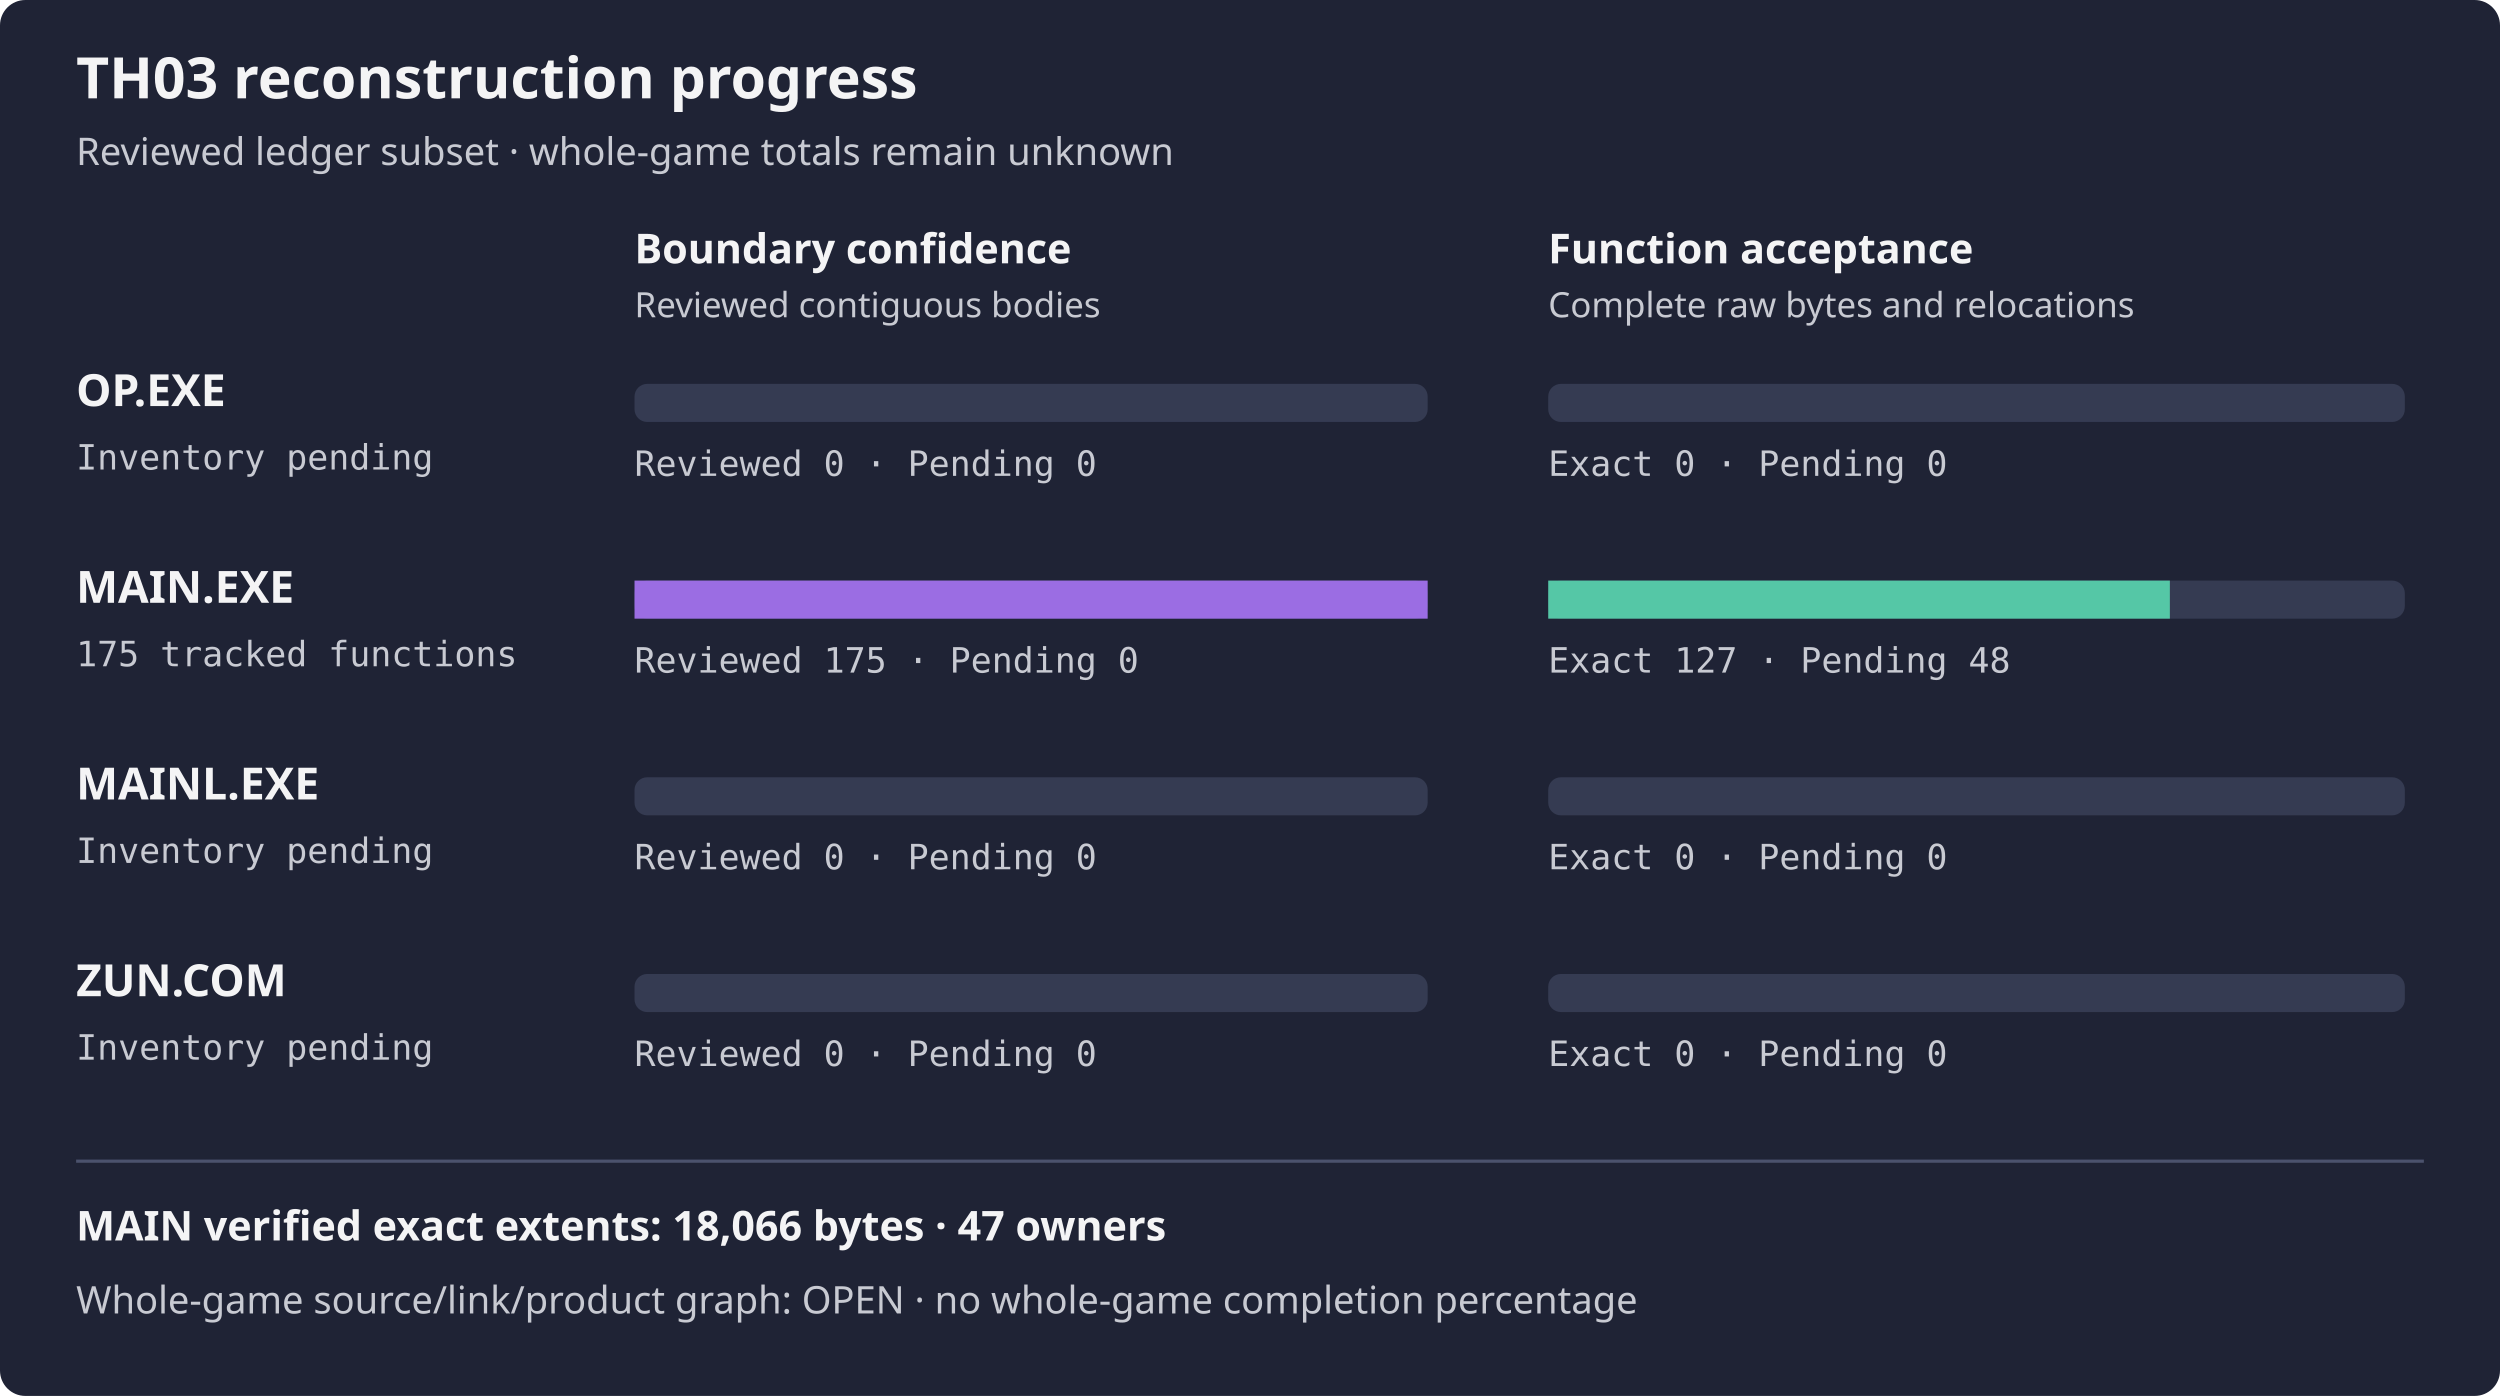
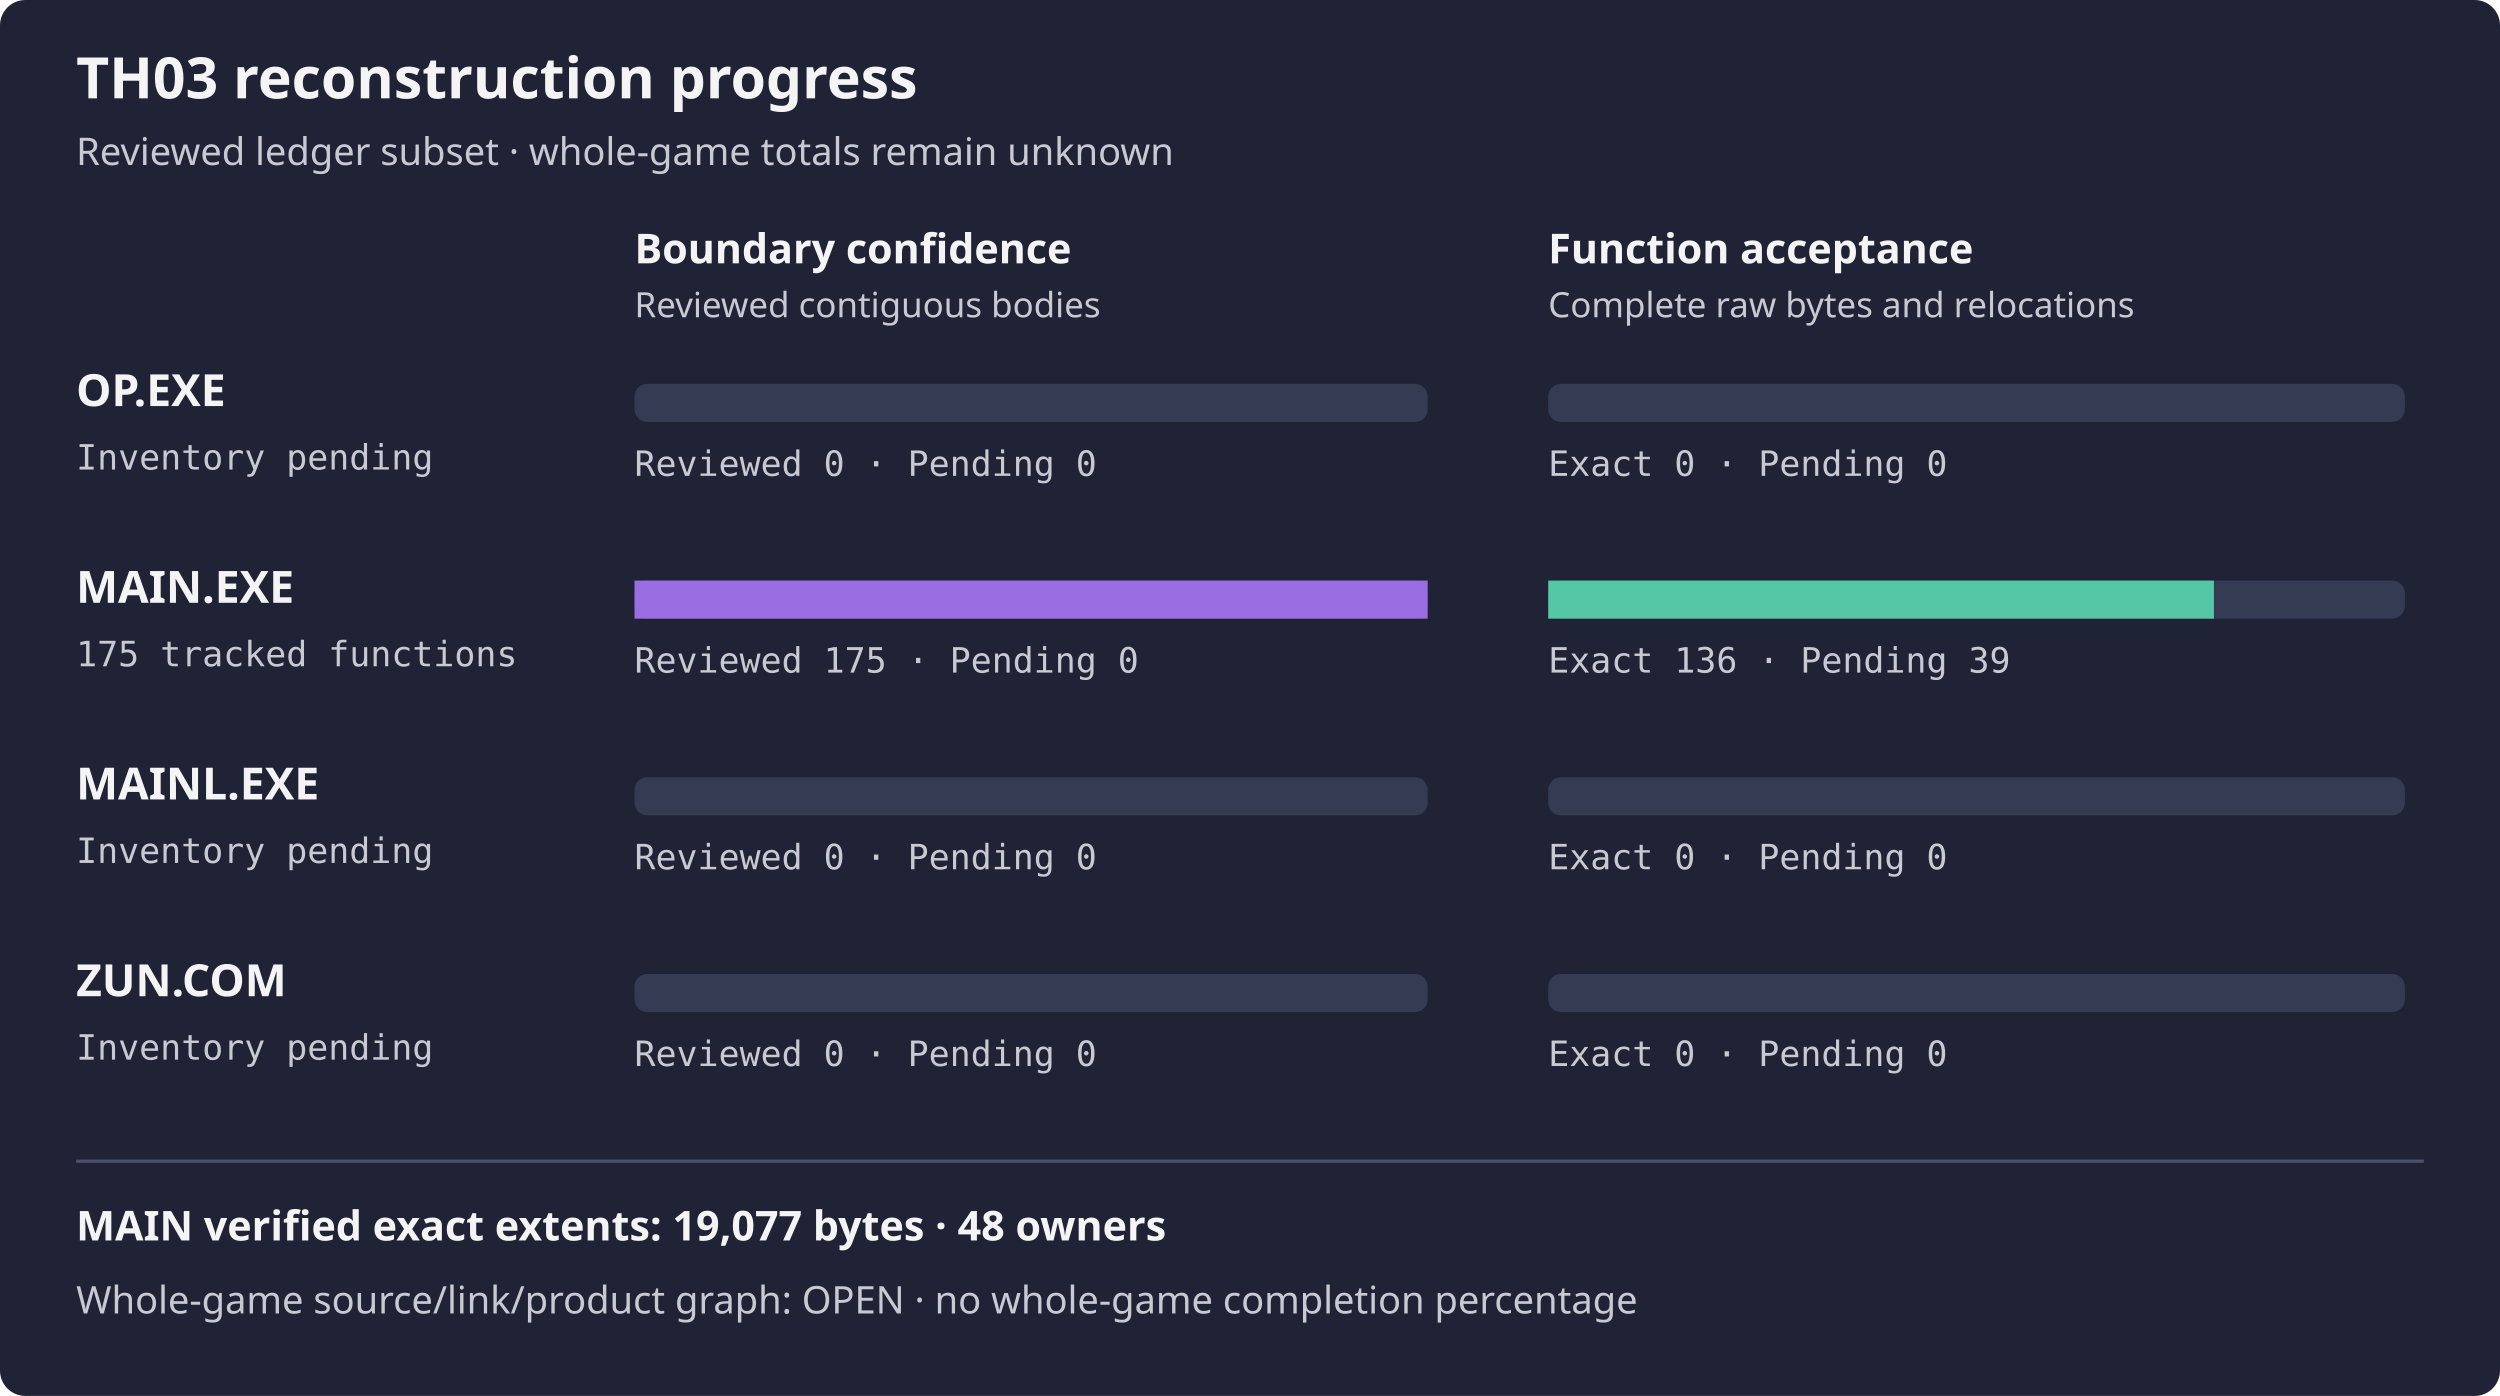
<svg xmlns="http://www.w3.org/2000/svg" width="788" height="440" viewBox="0 0 788 440" role="img" aria-label="TH03 reviewed subset reconstruction progress">
  <rect width="788" height="440" rx="8" fill="#1f2335" />
  <text x="24" y="31" fill="#f4f4f5" font-family="sans-serif" font-size="18" font-weight="600">TH03 reconstruction progress</text>
  <text x="24" y="52" fill="#c8cad2" font-family="sans-serif" font-size="12">Reviewed ledger subset · whole-game totals remain unknown</text>
  <text x="200" y="83" fill="#f4f4f5" font-family="sans-serif" font-size="13" font-weight="600">Boundary confidence</text>
  <text x="488" y="83" fill="#f4f4f5" font-family="sans-serif" font-size="13" font-weight="600">Function acceptance</text>
  <text x="200" y="100" fill="#c8cad2" font-family="sans-serif" font-size="11">Reviewed contiguous bodies</text>
  <text x="488" y="100" fill="#c8cad2" font-family="sans-serif" font-size="11">Complete raw bytes and relocations</text>
  <text x="24" y="128" fill="#f4f4f5" font-family="sans-serif" font-size="14" font-weight="600">OP.EXE</text>
  <text x="24" y="148" fill="#c8cad2" font-family="monospace" font-size="11">Inventory pending</text>
  <rect x="200" y="121" width="250" height="12" rx="4" fill="#353b52" />
  <rect x="488" y="121" width="270" height="12" rx="4" fill="#353b52" />
  <rect x="200" y="121" width="0.00" height="12" fill="#9b6de3" />
  <rect x="488" y="121" width="0.00" height="12" fill="#55c7a6" />
  <text x="200" y="150" fill="#c8cad2" font-family="monospace" font-size="11">Reviewed 0 · Pending 0</text>
  <text x="488" y="150" fill="#c8cad2" font-family="monospace" font-size="11">Exact 0 · Pending 0</text>
  <text x="24" y="190" fill="#f4f4f5" font-family="sans-serif" font-size="14" font-weight="600">MAIN.EXE</text>
  <text x="24" y="210" fill="#c8cad2" font-family="monospace" font-size="11">175 tracked functions</text>
  <rect x="200" y="183" width="250" height="12" rx="4" fill="#353b52" />
  <rect x="488" y="183" width="270" height="12" rx="4" fill="#353b52" />
  <rect x="200" y="183" width="250.00" height="12" fill="#9b6de3" />
-   <rect x="488" y="183" width="195.94" height="12" fill="#55c7a6" />
+   <rect x="488" y="183" width="209.83" height="12" fill="#55c7a6" />
  <text x="200" y="212" fill="#c8cad2" font-family="monospace" font-size="11">Reviewed 175 · Pending 0</text>
-   <text x="488" y="212" fill="#c8cad2" font-family="monospace" font-size="11">Exact 127 · Pending 48</text>
+   <text x="488" y="212" fill="#c8cad2" font-family="monospace" font-size="11">Exact 136 · Pending 39</text>
  <text x="24" y="252" fill="#f4f4f5" font-family="sans-serif" font-size="14" font-weight="600">MAINL.EXE</text>
  <text x="24" y="272" fill="#c8cad2" font-family="monospace" font-size="11">Inventory pending</text>
  <rect x="200" y="245" width="250" height="12" rx="4" fill="#353b52" />
  <rect x="488" y="245" width="270" height="12" rx="4" fill="#353b52" />
  <rect x="200" y="245" width="0.00" height="12" fill="#9b6de3" />
  <rect x="488" y="245" width="0.00" height="12" fill="#55c7a6" />
  <text x="200" y="274" fill="#c8cad2" font-family="monospace" font-size="11">Reviewed 0 · Pending 0</text>
  <text x="488" y="274" fill="#c8cad2" font-family="monospace" font-size="11">Exact 0 · Pending 0</text>
  <text x="24" y="314" fill="#f4f4f5" font-family="sans-serif" font-size="14" font-weight="600">ZUN.COM</text>
  <text x="24" y="334" fill="#c8cad2" font-family="monospace" font-size="11">Inventory pending</text>
  <rect x="200" y="307" width="250" height="12" rx="4" fill="#353b52" />
  <rect x="488" y="307" width="270" height="12" rx="4" fill="#353b52" />
  <rect x="200" y="307" width="0.00" height="12" fill="#9b6de3" />
  <rect x="488" y="307" width="0.00" height="12" fill="#55c7a6" />
  <text x="200" y="336" fill="#c8cad2" font-family="monospace" font-size="11">Reviewed 0 · Pending 0</text>
  <text x="488" y="336" fill="#c8cad2" font-family="monospace" font-size="11">Exact 0 · Pending 0</text>
  <path d="M24 366 H764" stroke="#4b526d" />
-   <text x="24" y="391" fill="#f4f4f5" font-family="sans-serif" font-size="13" font-weight="600">MAIN verified exact extents: 18,066 bytes · 47 owners</text>
+   <text x="24" y="391" fill="#f4f4f5" font-family="sans-serif" font-size="13" font-weight="600">MAIN verified exact extents: 19,077 bytes · 48 owners</text>
  <text x="24" y="414" fill="#c8cad2" font-family="sans-serif" font-size="12">Whole-game source/link/product graph: OPEN · no whole-game completion percentage</text>
</svg>
